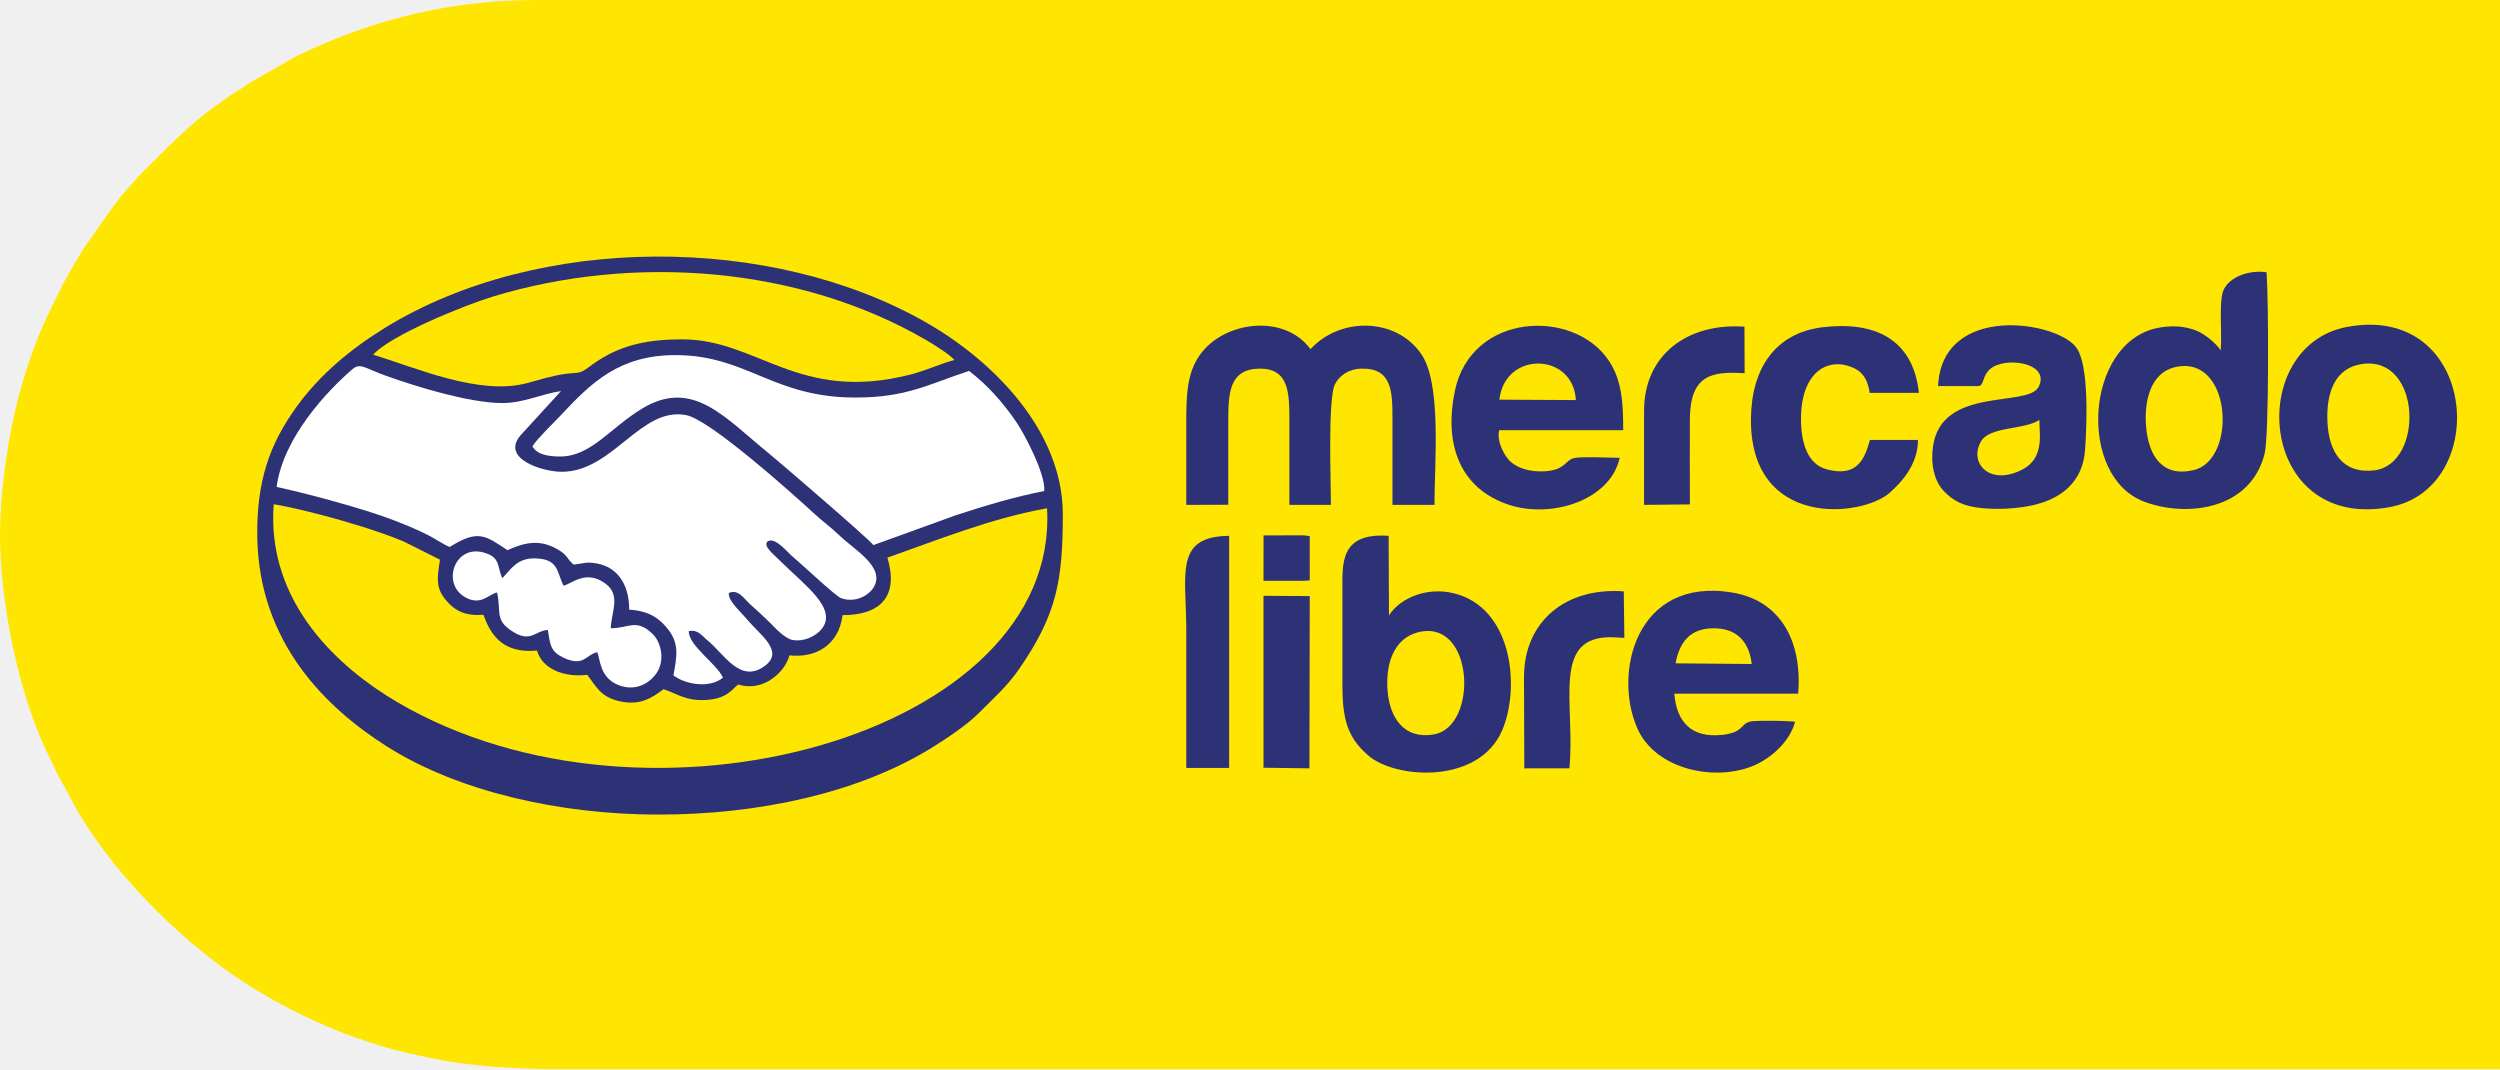
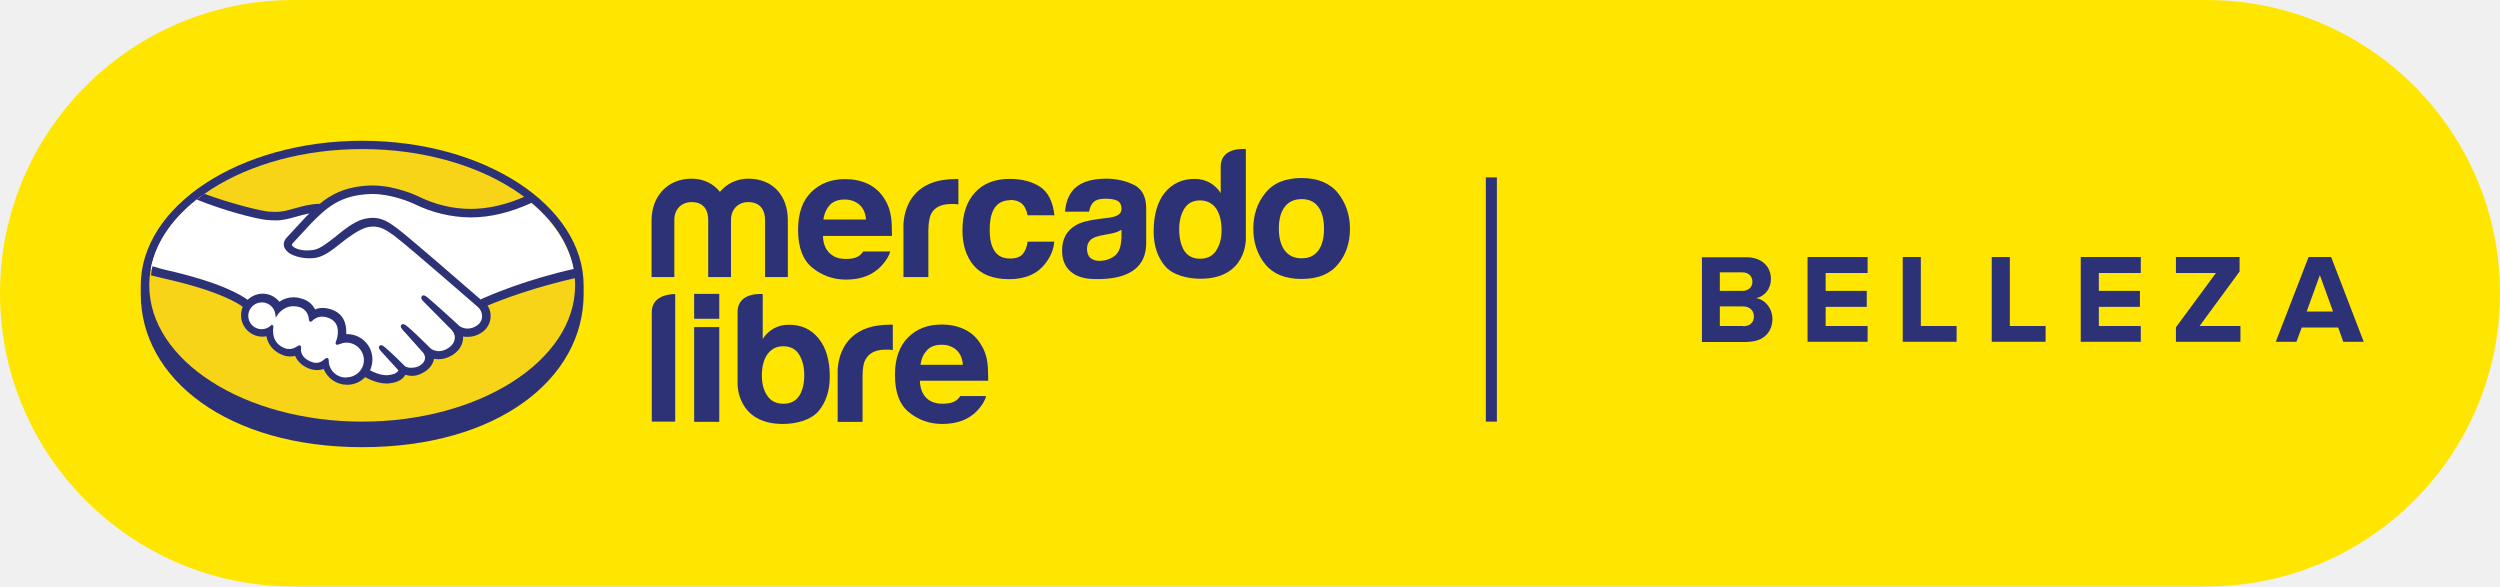
- <svg xmlns="http://www.w3.org/2000/svg" xml:space="preserve" width="249.47mm" height="106.689mm" version="1.1" style="shape-rendering:geometricPrecision; text-rendering:geometricPrecision; image-rendering:optimizeQuality; fill-rule:evenodd; clip-rule:evenodd" viewBox="0 0 14800 6329.51">
+ <svg xmlns="http://www.w3.org/2000/svg" xml:space="preserve" width="213.199mm" height="50.013mm" version="1.1" style="shape-rendering:geometricPrecision; text-rendering:geometricPrecision; image-rendering:optimizeQuality; fill-rule:evenodd; clip-rule:evenodd" viewBox="0 0 117.41 27.54">
  <defs>
    <style type="text/css">
   
-     .fil1 {fill:#2D3277}
-     .fil0 {fill:#FFE600}
-     .fil2 {fill:white}
+     .fil1 {fill:#2D3277;fill-rule:nonzero}
+     .fil4 {fill:#2D3277;fill-rule:nonzero}
+     .fil0 {fill:#FFE600;fill-rule:nonzero}
+     .fil3 {fill:white;fill-rule:nonzero}
+     .fil2 {fill:#F7D417;fill-rule:nonzero}
   
  </style>
  </defs>
  <g id="Capa_x0020_1">
-     <g id="_2616365362656">
-       <path class="fil0" d="M-0 3164.76c0,409.15 114.42,966.89 294.69,1322.85 13.37,26.4 20.02,39.83 32.56,67.91 14.64,32.75 20.13,38.6 34.49,65.98 23.93,45.63 46.55,86.81 70.27,130.67 213.55,394.86 620.15,801.4 984.59,1044.87 163.05,108.93 337.19,200.94 529.66,284.13 93.47,40.4 198.99,75.89 295.36,106.5 106.53,33.84 216.48,57.72 331.13,80.79 223.91,45.04 485.35,61.05 752.74,61.05l20264.49 0c583.7,0 956.09,-75.45 1374.98,-242.56 363.22,-144.9 721.5,-382.05 978.49,-639.05 128.19,-128.18 176.95,-170.5 290.17,-312.65l246.69 -356.13c70.3,-117.32 153.63,-277.03 205.66,-407.19 18.9,-47.28 36.56,-90.35 54.95,-145.99 205.85,-622.67 243.46,-1155.04 98.19,-1798.61 -101.69,-450.5 -352.9,-948.32 -659.28,-1299.86 -20.1,-23.06 -22.94,-32.14 -45.3,-55.17 -20.25,-20.84 -30,-27.59 -48.69,-51.78 -33.36,-43.2 -59.77,-66.24 -97.17,-103.76l-206.24 -185.6c-34.91,-30.52 -68.81,-55.27 -105.73,-85.16 -21.19,-17.16 -37.71,-26.12 -58.79,-41.69l-173.23 -118.12c-441.03,-295.19 -1093.86,-486.21 -1683.91,-486.21l-20575.94 0c-371.22,0 -698.13,56.89 -1020.99,164.54 -143.33,47.79 -286.72,107.73 -419.07,173.7l-255.92 145.96c-318,200.13 -400.85,292.87 -647.47,538.06 -38.28,38.06 -59.2,66.62 -95.42,105.52 -31.4,33.72 -59.87,73.77 -88.66,112.28l-161.84 229.99c-112.34,190.12 -106.84,175.49 -210.83,391.98 -83.82,174.51 -152.9,382.89 -200.41,593.29 -47.16,208.85 -84.26,489.99 -84.26,709.44z" />
-       <path class="fil1" d="M3898.18 4822.48c597.43,0 1184.09,-128.68 1615.31,-394.18 96.02,-59.12 216.59,-141.16 283.25,-209 82.34,-83.78 164.82,-154.08 239.36,-262.75 220.42,-321.31 255.75,-520.38 255.75,-912.36 0,-493.35 -411.19,-905.75 -801.11,-1130.51 -923.12,-532.12 -2306.22,-529.21 -3209.69,25.77 -211.43,129.87 -391.37,283.05 -525.63,469.03 -156.43,216.68 -238.82,437.46 -232.35,776.37 11.84,619.58 403.88,1004.1 768.28,1234.82 418.53,264.98 1018.19,402.82 1606.84,402.82z" />
-       <path class="fil0" d="M6198.48 3009.09c-338.08,60.69 -647.65,188.43 -945.33,291.96 68.57,224.53 -37.14,341.52 -265.3,340.52 -21.64,177.89 -159.35,255.37 -314.46,238.12 -25.9,102.34 -159.44,219.59 -302.28,172.6 -35.76,22.03 -60.44,86.93 -201.37,92.02 -112.17,4.05 -160.41,-37.14 -241.42,-64.23 -63.24,47.14 -134.93,98.5 -254.91,72.6 -120.04,-25.91 -140.92,-85.95 -197.2,-157.8 -145.23,17.79 -269.47,-40.55 -297.05,-143.65 -184.35,17.47 -268.58,-71.24 -316.87,-211.45 -110.6,7.72 -168.23,-24.25 -219.67,-83.49 -65.69,-75.65 -54.53,-136.67 -37.94,-242.78l-214.42 -107.55c-79.97,-32.95 -157.82,-60.38 -244.1,-87.39 -158.73,-49.7 -359.93,-104.33 -525.84,-133.67 -44.34,586.27 390.45,971.47 732.55,1172.4 1478.69,868.47 3921.66,193.45 3845.62,-1148.21z" />
-       <path class="fil2" d="M1637.59 2882.81c170.68,36.9 374.35,92.38 539.83,144.01 114.13,35.6 259.89,90.86 366.01,145.99 40.87,21.23 80.62,49.88 118.98,65.38 170.42,-108.32 214.85,-64.46 341.59,18.84 91.91,-40.37 183.18,-70.08 295.34,-5.8 65.13,37.32 51.15,53.33 97.06,91.24l79.79 -11.92c167.12,0 248.69,116.97 248.69,278.76 118.43,7.41 177.9,51.35 228.08,113.69 70.25,87.31 53.81,165.18 33.47,275.65 80.87,58.77 219.43,74.63 293.47,13.13 -34.43,-80.19 -205.95,-191.06 -202.14,-275.6 55.77,-10.16 75.01,26.22 109.45,53.84 98.47,78.95 196.46,264.7 344.58,148.9 108.85,-85.09 -30.71,-179.43 -105.4,-267.31 -55.77,-65.62 -114.75,-113.3 -111.96,-160.92 55.93,-26.02 91.05,35.03 125.79,66.21 44.51,39.95 77.28,69.03 119.77,111.55 24.16,24.18 86.04,92.47 132.59,100.42 71.1,12.14 138.75,-26.03 169.35,-62.4 102.39,-121.68 -99.83,-263.04 -234.16,-397.13 -48.85,-48.77 -110.93,-94.62 -84.78,-123.19 43.53,-32.17 118.59,63.68 149.1,88.79 48,39.51 253.75,233.93 286.61,245.96 84.89,31.06 166.42,-16.75 194.5,-65.95 67.8,-118.83 -114.2,-218.72 -204.53,-305.78 -48.33,-46.57 -97.77,-81.94 -145.51,-125.83 -137.85,-126.73 -619.04,-557.77 -760.69,-585.71 -268.29,-52.93 -434.6,335.39 -736.96,335.39 -114.49,0 -360.82,-76.99 -245.05,-214.71l240.67 -263.14c-115.71,16.5 -219.61,70.95 -347.25,70.95 -191.67,0 -501.57,-94.41 -688.05,-160.99 -126.4,-45.12 -152.83,-79.6 -199.8,-39.23 -148.56,127.68 -410.93,405.77 -448.43,696.92z" />
-       <path class="fil2" d="M3151.6 2642.32c27.79,50.71 98.94,60.28 163.86,60.28 182.09,0 293.58,-166.06 482.09,-281.62 302.47,-185.43 491.25,50.14 753.07,262.35 56.31,45.64 590.63,504.83 619.79,543.56l491.03 -177.66c163.4,-53.54 344.47,-107.96 520.62,-142.44 7.65,-103.01 -117.86,-337.4 -163.68,-405.49 -79.99,-118.9 -176.66,-225.25 -281.64,-305.53 -243.97,80.52 -370.44,157.69 -673.14,157.69 -490.13,0 -641.43,-251.17 -1064.97,-251.17 -334.01,0 -499.28,164.63 -677.61,354.88 -40.63,43.34 -141.27,140.14 -169.43,185.15z" />
-       <path class="fil0" d="M2208.81 2099.99c251.87,75.54 628.46,244.88 912.95,167.54 71.97,-19.57 146.99,-43.19 227.03,-54.45 54.73,-7.7 79.64,0.34 115.62,-24.54 32.75,-22.66 50.61,-37.33 82.97,-58.02 145.05,-92.77 300.85,-121.57 491.45,-121.57 447.2,0 686.46,375.47 1345.3,209.82 97.76,-24.58 181.33,-65.31 265.68,-87.49 -24.08,-31.23 -128.59,-95.63 -161.36,-114.79 -755.46,-441.49 -1736.46,-513.06 -2568.23,-261.53 -173.89,52.59 -610.8,231.13 -711.41,345.03z" />
-       <path class="fil1" d="M13146.32 2074.69c-23.31,-39.07 -91.32,-96.25 -143.84,-117.35 -70.74,-28.42 -150.63,-32.14 -230.64,-15.66 -429.26,88.41 -474.55,879.16 -78.68,1028.18 249.68,93.99 628.2,51.02 713.37,-283.09 27.02,-105.99 23.5,-927.9 11.72,-1074.95 -105.41,-15.76 -222.18,28.65 -255.54,107.05 -28.95,68.03 -6.48,265.28 -16.39,355.81z" />
-       <path class="fil1" d="M8222.7 3643.21l-1.97 -470.92c-280.44,-20.07 -273.79,152.29 -273.68,303.92 0.14,190.88 0.22,381.79 -0.01,572.67 -0.24,205.86 26.86,312.33 150.76,421.75 161.77,142.89 658.6,174.7 795.6,-148.14 104.02,-245.13 63.75,-690.73 -249.84,-799.41 -177.97,-61.67 -354.1,13.8 -420.87,120.14z" />
-       <path class="fil1" d="M13895.36 1935.27c-605.34,112.46 -530.72,1208.03 249.31,1067.43 608.31,-109.65 524.23,-1211.14 -249.31,-1067.43z" />
-       <path class="fil1" d="M7022.74 2988.92l248.73 -0.77c-0.01,-167.46 0.01,-331.99 -0.02,-496.53 -0.02,-165.26 6.31,-306.48 183.28,-309.17 177.65,-2.71 178.41,146.56 178.35,309.17 -0.07,165.76 -0.01,331.54 -0.01,497.3l246.15 0c0,-114.37 -19.22,-626.96 23.15,-713.06 24.45,-49.68 79.44,-91.41 156.11,-93.37 183.17,-4.69 185,136.41 184.96,299.09 -0.05,169.12 0,338.23 0,507.35l248.64 0c0,-248.35 43.59,-717.35 -78.64,-893.62 -150.56,-217.12 -480.42,-219.5 -655.38,-28.16 -151.89,-209.38 -508.67,-169.88 -654.27,33.16 -78.45,109.4 -81.08,245.03 -81.08,401.37 0.01,162.42 0,324.84 0,487.26z" />
-       <path class="fil1" d="M9588.45 2710.14c-62.28,0 -212.76,-7.94 -264.87,0.78 -59.78,10.01 -52.19,72.57 -181.32,79.27 -82.08,4.26 -155.12,-16.71 -200.45,-57.59 -31.9,-28.76 -83.51,-116.73 -66.67,-185.75l734.35 0c0.3,-164.44 -8.15,-297.99 -87.41,-414.88 -207.79,-306.42 -811.91,-282.79 -909.12,181.58 -60.1,287.08 8.5,560.77 300.93,668.4 264.03,97.18 621.96,-21.04 674.56,-271.82z" />
-       <path class="fil1" d="M11473.49 2285.64l241.13 0c33.28,-8.26 18.76,-57.17 66.03,-99.93 87.38,-79.05 363.37,-38.09 287.14,105.98 -64.17,121.28 -574.34,-6.37 -624.33,351.18 -14.8,105.8 7.23,206.33 65.32,265.68 57.64,58.88 113.65,88.55 224.58,99.59 92.15,9.18 208.63,3.64 299.56,-16.83 173.29,-38.99 298.12,-139.74 311.11,-330.43 10.51,-154.17 23.1,-490.87 -48.99,-598.9 -107.54,-161.15 -798.66,-272.05 -821.56,223.66z" />
-       <path class="fil1" d="M10627.1 4272.37c-57.42,-5.53 -192.27,-7.55 -249.4,-3 -78.68,6.26 -42.97,65.51 -180.1,80.84 -184.15,20.58 -271.61,-75.13 -285.71,-243.51l733.42 -0.15c25.56,-320.98 -111.77,-552.27 -389.35,-598.62 -569.8,-95.15 -708.06,475.47 -562.89,804.08 109.55,247.97 467.38,317.81 694.24,218.23 100.59,-44.15 209.31,-141.71 239.79,-257.88z" />
-       <path class="fil1" d="M11354.25 2604.59l-283.96 0c-30.72,106.73 -71.23,223.5 -255.73,173.97 -115.34,-30.96 -152.2,-158.39 -152.54,-297.04 -0.7,-287.46 167.59,-373.66 317.63,-300.28 50.03,24.47 78.36,70.69 88.85,144.58l291.5 0c-35.04,-327.29 -273.23,-425.25 -572.33,-388.19 -276.66,34.28 -420.23,242.37 -422.03,543.94 -3.88,646.48 653.86,582.12 820.75,436.16 70.56,-61.71 169.37,-170.11 167.86,-313.14z" />
-       <path class="fil2" d="M2942.51 3507.57c25.45,110.73 -13.18,158.24 79.02,222.37 119.65,83.22 142.4,4.47 221.75,-0.71 14.24,93.11 16.81,129.24 95.47,165.71 117.83,54.63 130.57,-20.11 196.54,-33.85 19.14,36.35 10.87,148.41 125.4,194.33 96.96,38.88 181.5,-6.45 225.1,-69.23 52.08,-75.01 29.59,-182.54 -22.77,-233.69 -95.94,-93.7 -145.4,-31.48 -247.4,-33.27 2.41,-93.23 61.59,-192.8 -29.23,-262.63 -119.01,-91.51 -212.18,7.62 -250.83,10.2 -40.62,-84.74 -29.86,-155.04 -161.27,-160.91 -113.16,-5.05 -147.88,63.18 -200.41,116.67 -32.88,-68.06 -8.23,-121.21 -107.04,-150.61 -173.77,-51.72 -252.54,177.54 -119.44,259.93 97.98,60.65 146.13,-15.69 195.12,-24.32z" />
-       <path class="fil1" d="M7022.74 4546.18l253.69 0 0 -1373.89c-327.33,2.25 -253.69,229.43 -253.69,555.09 0,272.93 0,545.86 0,818.8z" />
-       <path class="fil1" d="M9732.88 2431.34l0 557.58 271.4 -2.83c-0.08,-168.61 -1.47,-336.92 -0.25,-504.6 1.93,-265.55 133.27,-283.75 324.17,-271.76l-0.97 -275.77c-339.15,-23.55 -594.35,167.76 -594.35,497.37z" />
-       <path class="fil1" d="M9022.06 4008.69l1.88 540.11 266.87 -0.04c36.81,-380.94 -111.1,-785.29 253.68,-776.14l71.63 3.6 -3.36 -275.2c-343.36,-25.57 -590.7,177.68 -590.7,507.67z" />
-       <polygon class="fil1" points="7479.91,4544.99 7751.82,4548.72 7753.75,3528.9 7479.83,3527.16 " />
-       <path class="fil0" d="M13982.73 2155.08c-161.81,23.64 -212.56,172.87 -204,345.5 8.57,172.65 87.84,306.29 276.87,283.95 295.42,-34.91 281.73,-681.27 -72.87,-629.45z" />
-       <path class="fil0" d="M12868.19 2175.83c-136.9,36.39 -178.1,199.98 -162.24,359.88 15.95,160.85 94.31,292.98 283.03,246.64 259.19,-63.65 222.2,-697.69 -120.79,-606.53z" />
-       <path class="fil0" d="M8390.39 3744.37c-136.01,37.1 -189.88,181.28 -175.58,348.4 13.51,157.92 97.64,284.97 272.6,255.24 268.44,-45.61 239.86,-695.54 -97.02,-603.64z" />
-       <path class="fil0" d="M12076.31 2582.04l-3.23 -96.22c-88.49,60.41 -294.28,36.67 -346.13,128.38 -71.39,126.27 49.26,258.52 231.97,172.09 77.28,-36.56 117.39,-93.49 117.39,-204.26z" />
-       <path class="fil0" d="M8876.37 2366.05l452.77 2.4c-14.6,-282.15 -419.9,-293.48 -452.77,-2.4z" />
-       <path class="fil0" d="M9919.36 3927.04l450.83 3.96c-14.13,-130.09 -87.92,-211.1 -223.26,-211.5 -141.68,-0.42 -203.9,80.95 -227.57,207.54z" />
-       <polygon class="fil1" points="7479.89,3438.54 7715.98,3438.54 7753.76,3436.18 7753.71,3173.49 7716.05,3169.06 7480.19,3169.8 " />
+     <path class="fil0" d="M103.64 27.54l-89.87 0c-7.61,0 -13.77,-6.17 -13.77,-13.77l0 0c0,-7.61 6.17,-13.77 13.77,-13.77l89.87 0c7.61,0 13.77,6.17 13.77,13.77l0 0c0,7.61 -6.17,13.77 -13.77,13.77z" />
+     <polygon class="fil1" points="70.3,19.8 69.78,19.8 69.78,8.33 70.3,8.33 " />
+     <path class="fil1" d="M61.91 11.77c-0.18,0.24 -0.44,0.36 -0.78,0.36 -0.34,0 -0.6,-0.12 -0.79,-0.36 -0.18,-0.24 -0.28,-0.59 -0.28,-1.03 0,-0.44 0.09,-0.79 0.28,-1.03 0.18,-0.24 0.45,-0.36 0.79,-0.36 0.34,0 0.6,0.12 0.78,0.36 0.18,0.24 0.27,0.58 0.27,1.03 0,0.45 -0.09,0.79 -0.27,1.03zm0.93 -2.7c-0.38,-0.47 -0.95,-0.71 -1.71,-0.71 -0.76,0 -1.33,0.23 -1.71,0.71 -0.38,0.47 -0.56,1.03 -0.56,1.67 0,0.65 0.19,1.21 0.56,1.67 0.38,0.46 0.94,0.69 1.71,0.69 0.76,0 1.33,-0.23 1.71,-0.69 0.38,-0.46 0.56,-1.02 0.56,-1.67 0,-0.64 -0.19,-1.2 -0.56,-1.67z" />
+     <path class="fil1" d="M52.66 11.22c-0.01,0.39 -0.12,0.66 -0.33,0.81 -0.21,0.15 -0.45,0.22 -0.7,0.22 -0.16,0 -0.3,-0.04 -0.41,-0.13 -0.11,-0.09 -0.17,-0.23 -0.17,-0.43 0,-0.22 0.09,-0.39 0.27,-0.5 0.11,-0.06 0.29,-0.12 0.54,-0.16l0.27 -0.05c0.13,-0.03 0.24,-0.05 0.31,-0.08 0.08,-0.03 0.15,-0.07 0.23,-0.11l0 0.43zm0.59 -2.54c-0.38,-0.19 -0.82,-0.29 -1.31,-0.29 -0.75,0 -1.29,0.2 -1.59,0.59 -0.19,0.25 -0.3,0.57 -0.33,0.96l1.13 0c0.03,-0.17 0.08,-0.31 0.17,-0.41 0.12,-0.14 0.31,-0.2 0.59,-0.2 0.25,0 0.44,0.03 0.57,0.1 0.13,0.07 0.19,0.2 0.19,0.38 0,0.15 -0.08,0.26 -0.25,0.33 -0.09,0.04 -0.25,0.08 -0.47,0.1l-0.4 0.05c-0.45,0.06 -0.8,0.15 -1.03,0.29 -0.43,0.25 -0.64,0.64 -0.64,1.19 0,0.42 0.13,0.75 0.4,0.98 0.26,0.23 0.6,0.33 1.01,0.35 2.55,0.11 2.52,-1.34 2.54,-1.64l0 -1.68c0,-0.54 -0.19,-0.9 -0.57,-1.1z" />
+     <path class="fil1" d="M47.44 9.39c0.29,0 0.5,0.09 0.64,0.27 0.09,0.13 0.15,0.28 0.18,0.45l1.26 0c-0.07,-0.63 -0.29,-1.08 -0.66,-1.33 -0.38,-0.25 -0.86,-0.38 -1.44,-0.38 -0.69,0 -1.24,0.21 -1.63,0.64 -0.39,0.42 -0.59,1.02 -0.59,1.78 0,0.68 0.18,1.23 0.53,1.65 0.36,0.42 0.91,0.64 1.67,0.64 0.76,0 1.33,-0.25 1.71,-0.76 0.24,-0.32 0.38,-0.65 0.4,-1l-1.25 0c-0.03,0.23 -0.1,0.42 -0.22,0.57 -0.12,0.15 -0.32,0.22 -0.61,0.22 -0.41,0 -0.68,-0.18 -0.83,-0.56 -0.08,-0.2 -0.12,-0.46 -0.12,-0.78 0,-0.34 0.04,-0.62 0.12,-0.82 0.15,-0.39 0.44,-0.58 0.85,-0.58z" />
+     <path class="fil1" d="M44.86 8.41c-2.58,0 -2.43,2.28 -2.43,2.28l0 2.32 1.17 0 0 -2.18c0,-0.36 0.05,-0.62 0.13,-0.79 0.16,-0.3 0.47,-0.46 0.94,-0.46 0.04,0 0.08,0 0.14,0 0.06,0 0.12,0.01 0.2,0.02l0 -1.19c-0.05,-0 -0.09,-0 -0.1,-0.01 -0.02,-0 -0.03,-0 -0.06,-0z" />
+     <path class="fil1" d="M38.98 9.62c0.16,-0.17 0.4,-0.25 0.69,-0.25 0.27,0 0.5,0.08 0.69,0.24 0.18,0.16 0.29,0.39 0.31,0.7l-2 0c0.04,-0.29 0.15,-0.52 0.31,-0.69zm1.57 2.18c-0.05,0.07 -0.1,0.13 -0.16,0.18 -0.17,0.14 -0.39,0.18 -0.65,0.18 -0.25,0 -0.45,-0.04 -0.62,-0.15 -0.29,-0.18 -0.46,-0.48 -0.47,-0.93l3.24 0c0,-0.38 -0.01,-0.68 -0.04,-0.88 -0.05,-0.35 -0.17,-0.66 -0.35,-0.92 -0.2,-0.3 -0.46,-0.52 -0.77,-0.66 -0.31,-0.14 -0.66,-0.21 -1.05,-0.21 -0.65,0 -1.18,0.21 -1.59,0.62 -0.41,0.41 -0.61,1 -0.61,1.77 0,0.82 0.23,1.42 0.68,1.78 0.45,0.36 0.97,0.55 1.57,0.55 0.72,0 1.27,-0.22 1.67,-0.65 0.21,-0.23 0.35,-0.45 0.41,-0.67l-1.24 0z" />
+     <path class="fil1" d="M37 13.01l-1.07 0 0 -2.69c0,-0.25 -0.08,-0.83 -0.79,-0.83 -0.47,0 -0.81,0.34 -0.81,0.83l0 2.69 -1.07 0 0 -2.69c0,-0.25 -0.07,-0.83 -0.78,-0.83 -0.48,0 -0.81,0.34 -0.81,0.83l0 2.69 -1.07 0 0 -2.67c0,-1.11 0.74,-1.95 1.88,-1.95 0.57,0 1.03,0.24 1.33,0.62 0.32,-0.38 0.79,-0.62 1.33,-0.62 1.17,0 1.86,0.81 1.86,1.95l0 2.67z" />
+     <path class="fil1" d="M57.11 11.78c-0.17,0.25 -0.42,0.37 -0.75,0.37 -0.33,0 -0.57,-0.12 -0.74,-0.37 -0.16,-0.25 -0.24,-0.61 -0.24,-1.02 0,-0.38 0.08,-0.7 0.24,-0.96 0.16,-0.26 0.41,-0.39 0.75,-0.39 0.22,0 0.42,0.07 0.59,0.21 0.27,0.23 0.41,0.65 0.41,1.2 0,0.39 -0.09,0.71 -0.26,0.95zm1.4 -4.78c0,0 -1.18,-0.13 -1.18,0.82l-0 1.25c-0.13,-0.21 -0.3,-0.37 -0.51,-0.49 -0.21,-0.12 -0.45,-0.18 -0.72,-0.18 -0.58,0 -1.05,0.22 -1.4,0.65 -0.35,0.44 -0.52,1.06 -0.52,1.82 0,0.66 0.18,1.2 0.53,1.62 0.35,0.42 1.05,0.6 1.67,0.6 2.16,0 2.13,-1.85 2.13,-1.85l0 -4.25z" />
+     <path class="fil1" d="M43.54 16.44c0.16,-0.17 0.39,-0.25 0.69,-0.25 0.27,0 0.5,0.08 0.68,0.24 0.18,0.16 0.29,0.39 0.31,0.7l-1.99 0c0.04,-0.29 0.14,-0.51 0.31,-0.68zm1.56 2.16c-0.05,0.07 -0.1,0.13 -0.16,0.18 -0.16,0.13 -0.4,0.18 -0.66,0.18 -0.25,0 -0.44,-0.04 -0.62,-0.15 -0.29,-0.18 -0.44,-0.49 -0.46,-0.93l3.21 0c0,-0.38 -0.01,-0.67 -0.04,-0.87 -0.05,-0.35 -0.17,-0.65 -0.35,-0.91 -0.2,-0.3 -0.45,-0.51 -0.76,-0.65 -0.31,-0.14 -0.65,-0.21 -1.04,-0.21 -0.65,0 -1.17,0.2 -1.58,0.61 -0.4,0.41 -0.61,0.99 -0.61,1.76 0,0.82 0.22,1.4 0.67,1.76 0.45,0.36 0.97,0.54 1.55,0.54 0.71,0 1.26,-0.21 1.66,-0.64 0.21,-0.23 0.35,-0.45 0.4,-0.67l-1.23 0z" />
+     <path class="fil1" d="M37.53 18.59c-0.16,0.25 -0.41,0.37 -0.74,0.37 -0.33,0 -0.58,-0.12 -0.75,-0.37 -0.17,-0.24 -0.26,-0.56 -0.26,-0.95 0,-0.54 0.14,-0.93 0.41,-1.17 0.17,-0.14 0.36,-0.21 0.59,-0.21 0.34,0 0.59,0.13 0.75,0.39 0.16,0.26 0.24,0.58 0.24,0.96 0,0.41 -0.08,0.74 -0.24,0.99zm-0.48 -3.34c-0.27,0 -0.51,0.06 -0.72,0.18 -0.21,0.12 -0.38,0.28 -0.51,0.49l0 -2.11c0,0 -1.18,-0.12 -1.18,0.84l0 3.41c0,0 -0.02,1.85 2.13,1.85 0.62,0 1.31,-0.18 1.67,-0.6 0.35,-0.42 0.53,-0.96 0.53,-1.62 0,-0.76 -0.17,-1.36 -0.52,-1.79 -0.35,-0.44 -0.82,-0.65 -1.4,-0.65z" />
+     <path class="fil1" d="M41.82 15.25c-0.02,-0 -0.03,-0 -0.05,-0 -2.58,0 -2.43,2.28 -2.43,2.28l0 2.28 1.17 0 0 -2.14c0,-0.36 0.04,-0.62 0.14,-0.79 0.16,-0.3 0.47,-0.46 0.94,-0.46 0.04,0 0.08,0 0.14,0 0.06,0 0.12,0.01 0.2,0.02l0 -1.19c-0.05,-0 -0.09,-0.01 -0.1,-0.01z" />
+     <path class="fil1" d="M30.61 14.65l0 5.15 1.1 0 0 -5.99c0,0 -1.1,-0.04 -1.1,0.84z" />
+     <polygon class="fil1" points="33.78,14.97 32.6,14.97 32.6,13.8 33.78,13.8 " />
+     <polygon class="fil1" points="32.6,19.81 33.78,19.81 33.78,15.36 32.6,15.36 " />
+     <path class="fil1" d="M27.41 13.41c0,-3.75 -4.66,-6.8 -10.4,-6.8 -5.74,0 -10.4,3.05 -10.4,6.8 0,0.1 -0,0.36 -0,0.4 0,3.97 4.07,7.19 10.4,7.19 6.37,0 10.4,-3.22 10.4,-7.19l0 -0.4z" />
+     <path class="fil2" d="M27.01 13.4c0,3.53 -4.48,6.4 -10,6.4 -5.52,0 -10,-2.86 -10,-6.4 0,-3.53 4.48,-6.4 10,-6.4 5.52,0 10,2.86 10,6.4z" />
+     <path class="fil3" d="M13.7 11.39c-0.01,0.01 -0.1,0.11 -0.04,0.2 0.16,0.2 0.65,0.32 1.14,0.21 0.29,-0.07 0.67,-0.37 1.03,-0.65 0.39,-0.31 0.79,-0.63 1.18,-0.75 0.42,-0.13 0.68,-0.08 0.86,-0.02 0.19,0.06 0.42,0.19 0.78,0.46 0.68,0.51 3.43,2.92 3.91,3.33 0.38,-0.17 2.08,-0.91 4.4,-1.41 -0.2,-1.23 -0.95,-2.36 -2.09,-3.28 -1.58,0.67 -3.52,1.01 -5.41,0.09 -0.01,-0 -1.03,-0.49 -2.05,-0.47 -1.5,0.03 -2.15,0.69 -2.84,1.37l-0.87 0.94z" />
+     <path class="fil3" d="M22.45 14.41c-0.03,-0.03 -3.23,-2.83 -3.96,-3.38 -0.42,-0.31 -0.65,-0.39 -0.9,-0.43 -0.13,-0.02 -0.3,0.01 -0.43,0.04 -0.34,0.09 -0.78,0.39 -1.17,0.7 -0.41,0.32 -0.79,0.63 -1.14,0.71 -0.45,0.1 -1.01,-0.02 -1.26,-0.19 -0.1,-0.07 -0.17,-0.15 -0.21,-0.23 -0.09,-0.22 0.08,-0.39 0.11,-0.42l0.88 -0.96c0.1,-0.1 0.21,-0.21 0.31,-0.31 -0.29,0.04 -0.55,0.11 -0.81,0.18 -0.32,0.09 -0.63,0.18 -0.94,0.18 -0.13,0 -0.83,-0.11 -0.96,-0.15 -0.8,-0.22 -1.5,-0.43 -2.55,-0.92 -1.26,0.94 -2.1,2.1 -2.34,3.39 0.18,0.05 0.47,0.13 0.59,0.16 2.84,0.63 3.73,1.28 3.89,1.42 0.17,-0.19 0.42,-0.32 0.7,-0.32 0.31,0 0.6,0.16 0.77,0.4 0.16,-0.13 0.39,-0.24 0.68,-0.24 0.13,0 0.27,0.02 0.41,0.07 0.32,0.11 0.49,0.32 0.57,0.52 0.11,-0.05 0.24,-0.08 0.4,-0.08 0.15,0 0.31,0.03 0.47,0.1 0.52,0.22 0.61,0.74 0.56,1.13 0.04,-0 0.07,-0.01 0.11,-0.01 0.62,0 1.13,0.51 1.13,1.13 0,0.19 -0.05,0.37 -0.13,0.53 0.17,0.09 0.6,0.31 0.98,0.26 0.3,-0.04 0.42,-0.14 0.46,-0.2 0.03,-0.04 0.06,-0.09 0.03,-0.12l-0.8 -0.89c0,0 -0.13,-0.12 -0.09,-0.17 0.05,-0.05 0.13,0.02 0.18,0.07 0.41,0.34 0.91,0.86 0.91,0.86 0.01,0.01 0.04,0.07 0.23,0.1 0.16,0.03 0.44,0.01 0.63,-0.15 0.05,-0.04 0.1,-0.09 0.14,-0.14 -0,0 -0.01,0.01 -0.01,0.01 0.21,-0.26 -0.02,-0.53 -0.02,-0.53l-0.94 -1.05c0,0 -0.13,-0.12 -0.09,-0.17 0.04,-0.04 0.13,0.02 0.19,0.07 0.3,0.25 0.72,0.67 1.12,1.06 0.08,0.06 0.43,0.28 0.9,-0.03 0.28,-0.19 0.34,-0.41 0.33,-0.59 -0.02,-0.23 -0.2,-0.39 -0.2,-0.39l-1.28 -1.29c0,0 -0.14,-0.12 -0.09,-0.17 0.04,-0.05 0.13,0.02 0.18,0.07 0.41,0.34 1.51,1.35 1.51,1.35 0.02,0.01 0.4,0.28 0.87,-0.02 0.17,-0.11 0.28,-0.27 0.29,-0.46 0.02,-0.33 -0.21,-0.52 -0.21,-0.52z" />
+     <path class="fil3" d="M16.25 16.04c-0.2,-0 -0.42,0.12 -0.44,0.1 -0.02,-0.01 0.01,-0.09 0.03,-0.14 0.02,-0.05 0.28,-0.83 -0.36,-1.1 -0.49,-0.21 -0.78,0.03 -0.89,0.13 -0.03,0.03 -0.04,0.03 -0.04,-0.01 -0.01,-0.14 -0.07,-0.52 -0.49,-0.65 -0.6,-0.18 -0.99,0.24 -1.09,0.39 -0.04,-0.34 -0.33,-0.61 -0.69,-0.61 -0.39,-0 -0.7,0.31 -0.7,0.7 0,0.39 0.31,0.7 0.7,0.7 0.19,0 0.36,-0.07 0.48,-0.19 0,0 0.01,0.01 0,0.02 -0.03,0.17 -0.08,0.8 0.57,1.05 0.26,0.1 0.49,0.03 0.67,-0.1 0.06,-0.04 0.06,-0.02 0.06,0.03 -0.02,0.16 0.01,0.51 0.49,0.7 0.37,0.15 0.59,-0 0.73,-0.14 0.06,-0.06 0.08,-0.05 0.08,0.04 0.02,0.47 0.41,0.84 0.88,0.84 0.49,0 0.88,-0.39 0.88,-0.88 0,-0.48 -0.39,-0.87 -0.88,-0.88z" />
+     <path class="fil1" d="M16.25 17.73c-0.44,-0 -0.8,-0.34 -0.81,-0.78 -0,-0.04 -0,-0.14 -0.09,-0.14 -0.03,0 -0.06,0.02 -0.1,0.05 -0.1,0.09 -0.22,0.18 -0.4,0.18 -0.08,0 -0.17,-0.02 -0.26,-0.06 -0.46,-0.19 -0.47,-0.51 -0.45,-0.63 0.01,-0.03 0.01,-0.07 -0.02,-0.1l-0.03 -0.03 -0.03 0c-0.02,0 -0.05,0.01 -0.08,0.03 -0.13,0.09 -0.26,0.14 -0.39,0.14 -0.07,0 -0.15,-0.01 -0.22,-0.04 -0.61,-0.24 -0.56,-0.81 -0.53,-0.99 0,-0.04 -0,-0.06 -0.03,-0.08l-0.04 -0.04 -0.04 0.04c-0.12,0.11 -0.27,0.18 -0.44,0.18 -0.35,-0 -0.63,-0.28 -0.63,-0.63 0,-0.35 0.29,-0.63 0.64,-0.63 0.32,0 0.59,0.24 0.63,0.55l0.02 0.17 0.09 -0.14c0.01,-0.02 0.27,-0.4 0.74,-0.4 0.09,0 0.18,0.01 0.28,0.04 0.38,0.11 0.44,0.46 0.45,0.6 0.01,0.08 0.07,0.09 0.08,0.09 0.03,0 0.06,-0.02 0.07,-0.04 0.07,-0.07 0.23,-0.2 0.47,-0.2 0.11,0 0.23,0.03 0.35,0.08 0.6,0.26 0.33,1.02 0.32,1.02 -0.05,0.13 -0.05,0.18 -0.01,0.21l0.02 0.01 0.02 0c0.03,0 0.06,-0.01 0.12,-0.03 0.08,-0.03 0.2,-0.07 0.32,-0.07l0 0c0.45,0 0.82,0.37 0.82,0.82 -0,0.45 -0.37,0.81 -0.82,0.81zm6.33 -3.66c-0.99,-0.86 -3.27,-2.84 -3.88,-3.31 -0.35,-0.27 -0.59,-0.41 -0.8,-0.47 -0.09,-0.03 -0.23,-0.06 -0.4,-0.06 -0.16,0 -0.33,0.03 -0.5,0.08 -0.4,0.13 -0.8,0.44 -1.18,0.75l-0.02 0.02c-0.36,0.28 -0.73,0.58 -1.01,0.64 -0.12,0.03 -0.25,0.04 -0.37,0.04 -0.31,-0 -0.6,-0.09 -0.7,-0.23 -0.02,-0.02 -0.01,-0.06 0.03,-0.11l0.01 -0.01 0.87 -0.94c0.68,-0.68 1.32,-1.32 2.8,-1.36 0.02,-0 0.05,-0 0.07,-0 0.92,0 1.84,0.41 1.94,0.46 0.86,0.42 1.75,0.63 2.65,0.64 0.93,0 1.89,-0.23 2.91,-0.7 -0.11,-0.09 -0.23,-0.19 -0.35,-0.28 -0.89,0.39 -1.74,0.58 -2.55,0.58 -0.83,-0 -1.67,-0.2 -2.48,-0.6 -0.04,-0.02 -1.06,-0.5 -2.11,-0.5 -0.03,0 -0.06,0 -0.08,0 -1.24,0.03 -1.94,0.47 -2.41,0.86 -0.46,0.01 -0.85,0.12 -1.2,0.22 -0.31,0.09 -0.58,0.16 -0.85,0.16 -0.11,0 -0.3,-0.01 -0.32,-0.01 -0.3,-0.01 -1.83,-0.38 -3.05,-0.84 -0.12,0.09 -0.24,0.18 -0.36,0.27 1.27,0.52 2.82,0.92 3.3,0.96 0.14,0.01 0.28,0.02 0.43,0.02 0.32,0 0.64,-0.09 0.96,-0.18 0.18,-0.05 0.39,-0.11 0.6,-0.15 -0.06,0.06 -0.11,0.11 -0.17,0.17l-0.88 0.95c-0.07,0.07 -0.22,0.26 -0.12,0.49 0.04,0.09 0.12,0.18 0.23,0.26 0.21,0.14 0.59,0.24 0.94,0.24 0.13,0 0.26,-0.01 0.37,-0.04 0.37,-0.08 0.76,-0.39 1.17,-0.72 0.33,-0.26 0.79,-0.59 1.15,-0.69 0.1,-0.03 0.22,-0.04 0.32,-0.04 0.03,0 0.06,0 0.08,0 0.24,0.03 0.46,0.11 0.87,0.41 0.72,0.54 3.93,3.35 3.96,3.37 0,0 0.21,0.18 0.19,0.47 -0.01,0.16 -0.1,0.31 -0.26,0.41 -0.14,0.09 -0.28,0.13 -0.42,0.13 -0.21,-0 -0.36,-0.1 -0.37,-0.11 -0.01,-0.01 -1.11,-1.02 -1.51,-1.35 -0.06,-0.05 -0.13,-0.1 -0.19,-0.1 -0.03,-0 -0.06,0.01 -0.08,0.04 -0.06,0.08 0.01,0.19 0.09,0.26l1.28 1.29c0,0 0.16,0.15 0.18,0.35 0.01,0.21 -0.09,0.39 -0.3,0.53 -0.15,0.1 -0.3,0.15 -0.45,0.15 -0.2,0 -0.33,-0.09 -0.37,-0.11l-0.18 -0.18c-0.34,-0.33 -0.68,-0.67 -0.94,-0.88 -0.06,-0.05 -0.13,-0.1 -0.19,-0.1 -0.03,0 -0.06,0.01 -0.08,0.03 -0.03,0.03 -0.05,0.09 0.02,0.19 0.03,0.04 0.06,0.07 0.06,0.07l0.94 1.05c0.01,0.01 0.19,0.23 0.02,0.45l-0.03 0.04c-0.03,0.03 -0.06,0.06 -0.09,0.08 -0.16,0.13 -0.37,0.14 -0.46,0.14 -0.05,0 -0.09,-0 -0.13,-0.01 -0.09,-0.02 -0.15,-0.04 -0.18,-0.08l-0.01 -0.01c-0.05,-0.05 -0.52,-0.53 -0.91,-0.86 -0.05,-0.04 -0.12,-0.1 -0.18,-0.1 -0.03,0 -0.06,0.01 -0.08,0.04 -0.08,0.08 0.04,0.21 0.09,0.26l0.8 0.88c-0,0.01 -0.01,0.03 -0.03,0.05 -0.03,0.04 -0.13,0.14 -0.41,0.17 -0.03,0 -0.07,0.01 -0.11,0.01 -0.3,0 -0.62,-0.14 -0.78,-0.23 0.07,-0.16 0.11,-0.33 0.11,-0.51 0,-0.66 -0.53,-1.19 -1.19,-1.19 -0.01,0 -0.03,0 -0.04,0 0.02,-0.3 -0.02,-0.87 -0.6,-1.12 -0.17,-0.07 -0.33,-0.11 -0.5,-0.11 -0.13,0 -0.25,0.02 -0.36,0.07 -0.12,-0.23 -0.32,-0.41 -0.58,-0.49 -0.14,-0.05 -0.29,-0.08 -0.43,-0.08 -0.24,0 -0.47,0.07 -0.67,0.21 -0.19,-0.24 -0.48,-0.38 -0.78,-0.38 -0.27,0 -0.52,0.11 -0.71,0.29 -0.25,-0.19 -1.23,-0.82 -3.87,-1.41 -0.13,-0.03 -0.42,-0.11 -0.6,-0.17 -0.03,0.14 -0.05,0.29 -0.07,0.43 0,0 0.49,0.12 0.58,0.14 2.69,0.6 3.58,1.22 3.73,1.34 -0.05,0.12 -0.08,0.25 -0.08,0.39 -0,0.56 0.45,1.01 1.01,1.01 0.06,0 0.12,-0.01 0.18,-0.02 0.08,0.41 0.35,0.72 0.76,0.88 0.12,0.05 0.24,0.07 0.36,0.07 0.08,0 0.15,-0.01 0.23,-0.03 0.08,0.19 0.25,0.43 0.63,0.59 0.13,0.05 0.27,0.08 0.4,0.08 0.11,0 0.21,-0.02 0.31,-0.05 0.18,0.44 0.62,0.74 1.1,0.74 0.32,0 0.63,-0.13 0.85,-0.36 0.19,0.11 0.6,0.3 1.01,0.3 0.05,0 0.1,-0 0.15,-0.01 0.41,-0.05 0.6,-0.21 0.68,-0.33 0.02,-0.02 0.03,-0.04 0.04,-0.07 0.1,0.03 0.2,0.05 0.32,0.05 0.22,0 0.44,-0.08 0.65,-0.23 0.21,-0.15 0.36,-0.37 0.38,-0.56 0,-0 0,-0.01 0,-0.01 0.07,0.01 0.14,0.02 0.22,0.02 0.23,0 0.45,-0.07 0.67,-0.21 0.41,-0.27 0.49,-0.63 0.48,-0.86 0.07,0.02 0.15,0.02 0.22,0.02 0.21,0 0.43,-0.06 0.63,-0.19 0.26,-0.16 0.41,-0.42 0.44,-0.71 0.02,-0.2 -0.03,-0.4 -0.14,-0.57 0.7,-0.3 2.28,-0.88 4.15,-1.3 -0.01,-0.15 -0.03,-0.29 -0.06,-0.43 -2.26,0.5 -3.95,1.23 -4.38,1.42z" />
+     <g id="_1626414211504">
+       <path class="fil1" d="M82.08 16.05c0.76,0 1.16,-0.48 1.16,-1.07 0,-0.5 -0.34,-0.91 -0.76,-0.98 0.38,-0.08 0.69,-0.41 0.69,-0.91 0,-0.53 -0.39,-1.01 -1.15,-1.01l-2.09 0 0 3.98 2.16 0zm-0.25 -2.39l-1.06 0 0 -0.87 1.06 0c0.29,0 0.47,0.18 0.47,0.44 0,0.25 -0.18,0.43 -0.47,0.43zm0.03 1.65l-1.09 0 0 -0.92 1.09 0c0.33,0 0.51,0.21 0.51,0.47 0,0.29 -0.19,0.46 -0.51,0.46z" />
+       <polygon class="fil4" points="87.71,16.05 87.71,15.31 85.74,15.31 85.74,14.41 87.67,14.41 87.67,13.66 85.74,13.66 85.74,12.82 87.71,12.82 87.71,12.07 84.89,12.07 84.89,16.05 " />
+       <polygon class="fil4" points="91.89,16.05 91.89,15.31 90.21,15.31 90.21,12.07 89.36,12.07 89.36,16.05 " />
+       <polygon class="fil4" points="96.07,16.05 96.07,15.31 94.39,15.31 94.39,12.07 93.54,12.07 93.54,16.05 " />
+       <polygon class="fil4" points="100.54,16.05 100.54,15.31 98.57,15.31 98.57,14.41 100.5,14.41 100.5,13.66 98.57,13.66 98.57,12.82 100.54,12.82 100.54,12.07 97.72,12.07 97.72,16.05 " />
+       <polygon class="fil4" points="105.22,16.05 105.22,15.31 103.3,15.31 105.18,12.75 105.18,12.07 102.19,12.07 102.19,12.82 104.07,12.82 102.19,15.37 102.19,16.05 " />
+       <path class="fil4" d="M111.01 16.05l-1.53 -3.98 -1.06 0 -1.54 3.98 0.97 0 0.25 -0.67 1.71 0 0.24 0.67 0.97 0zm-1.44 -1.42l-1.24 0 0.62 -1.71 0.62 1.71z" />
    </g>
  </g>
</svg>
